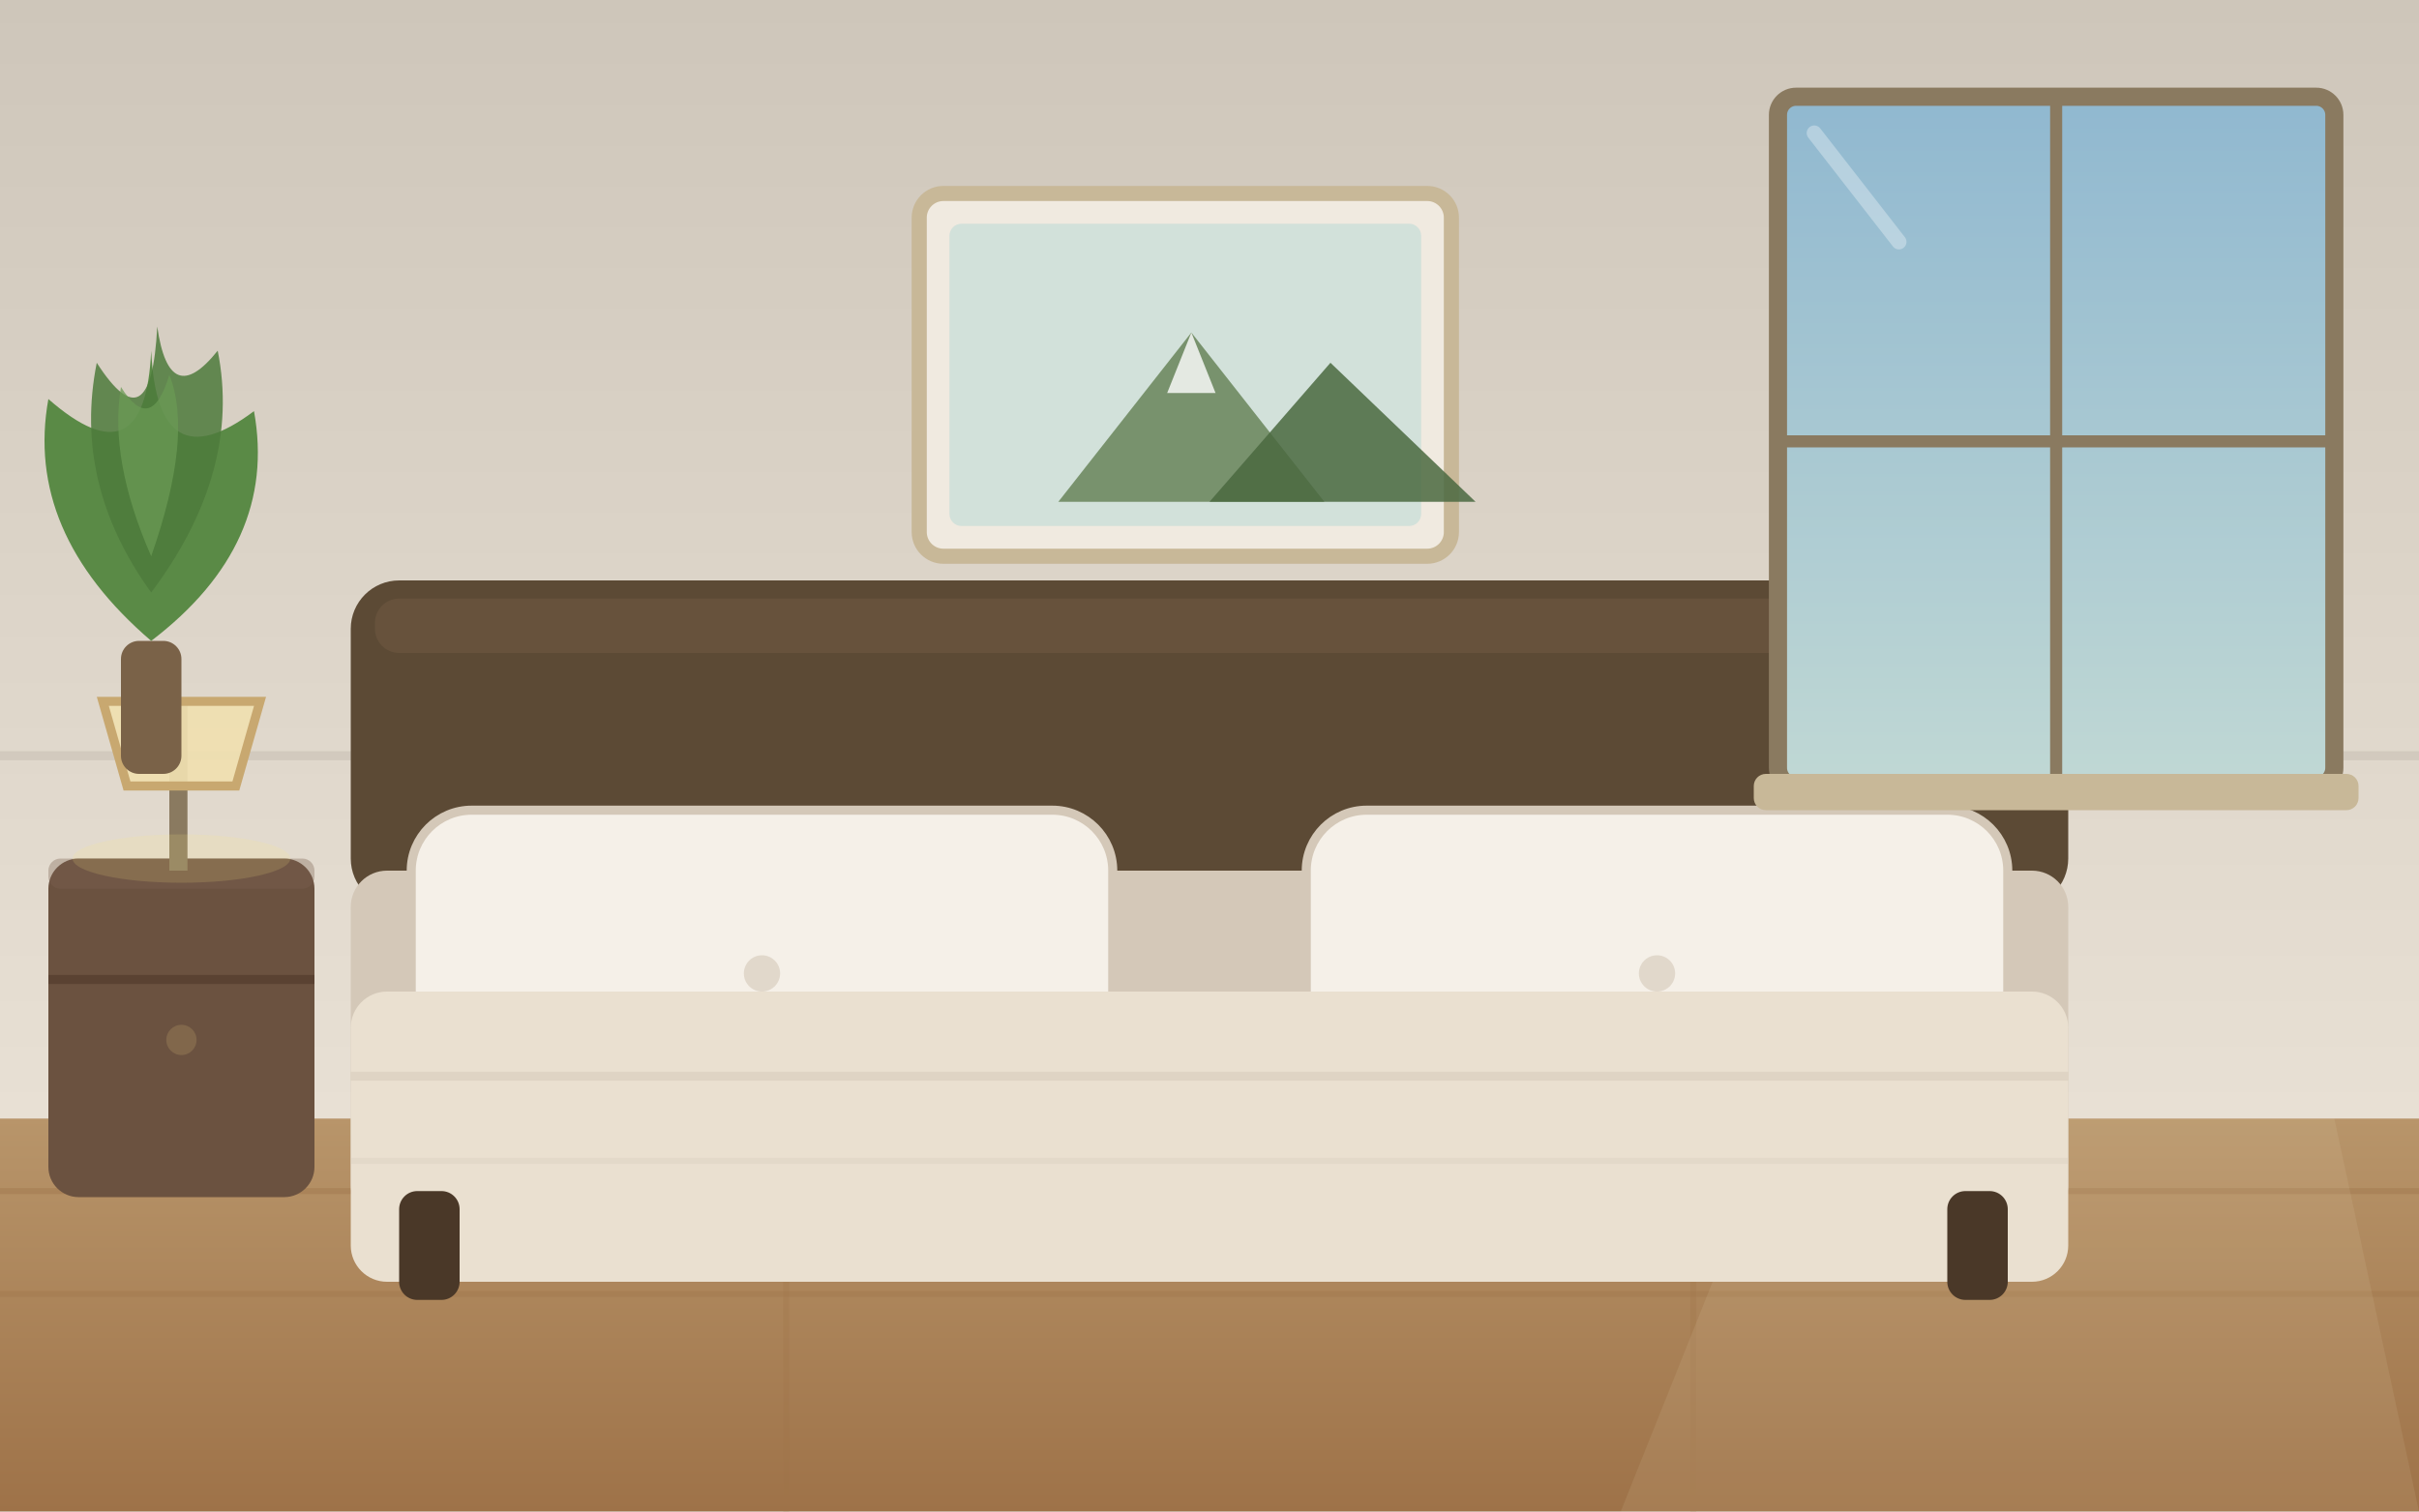
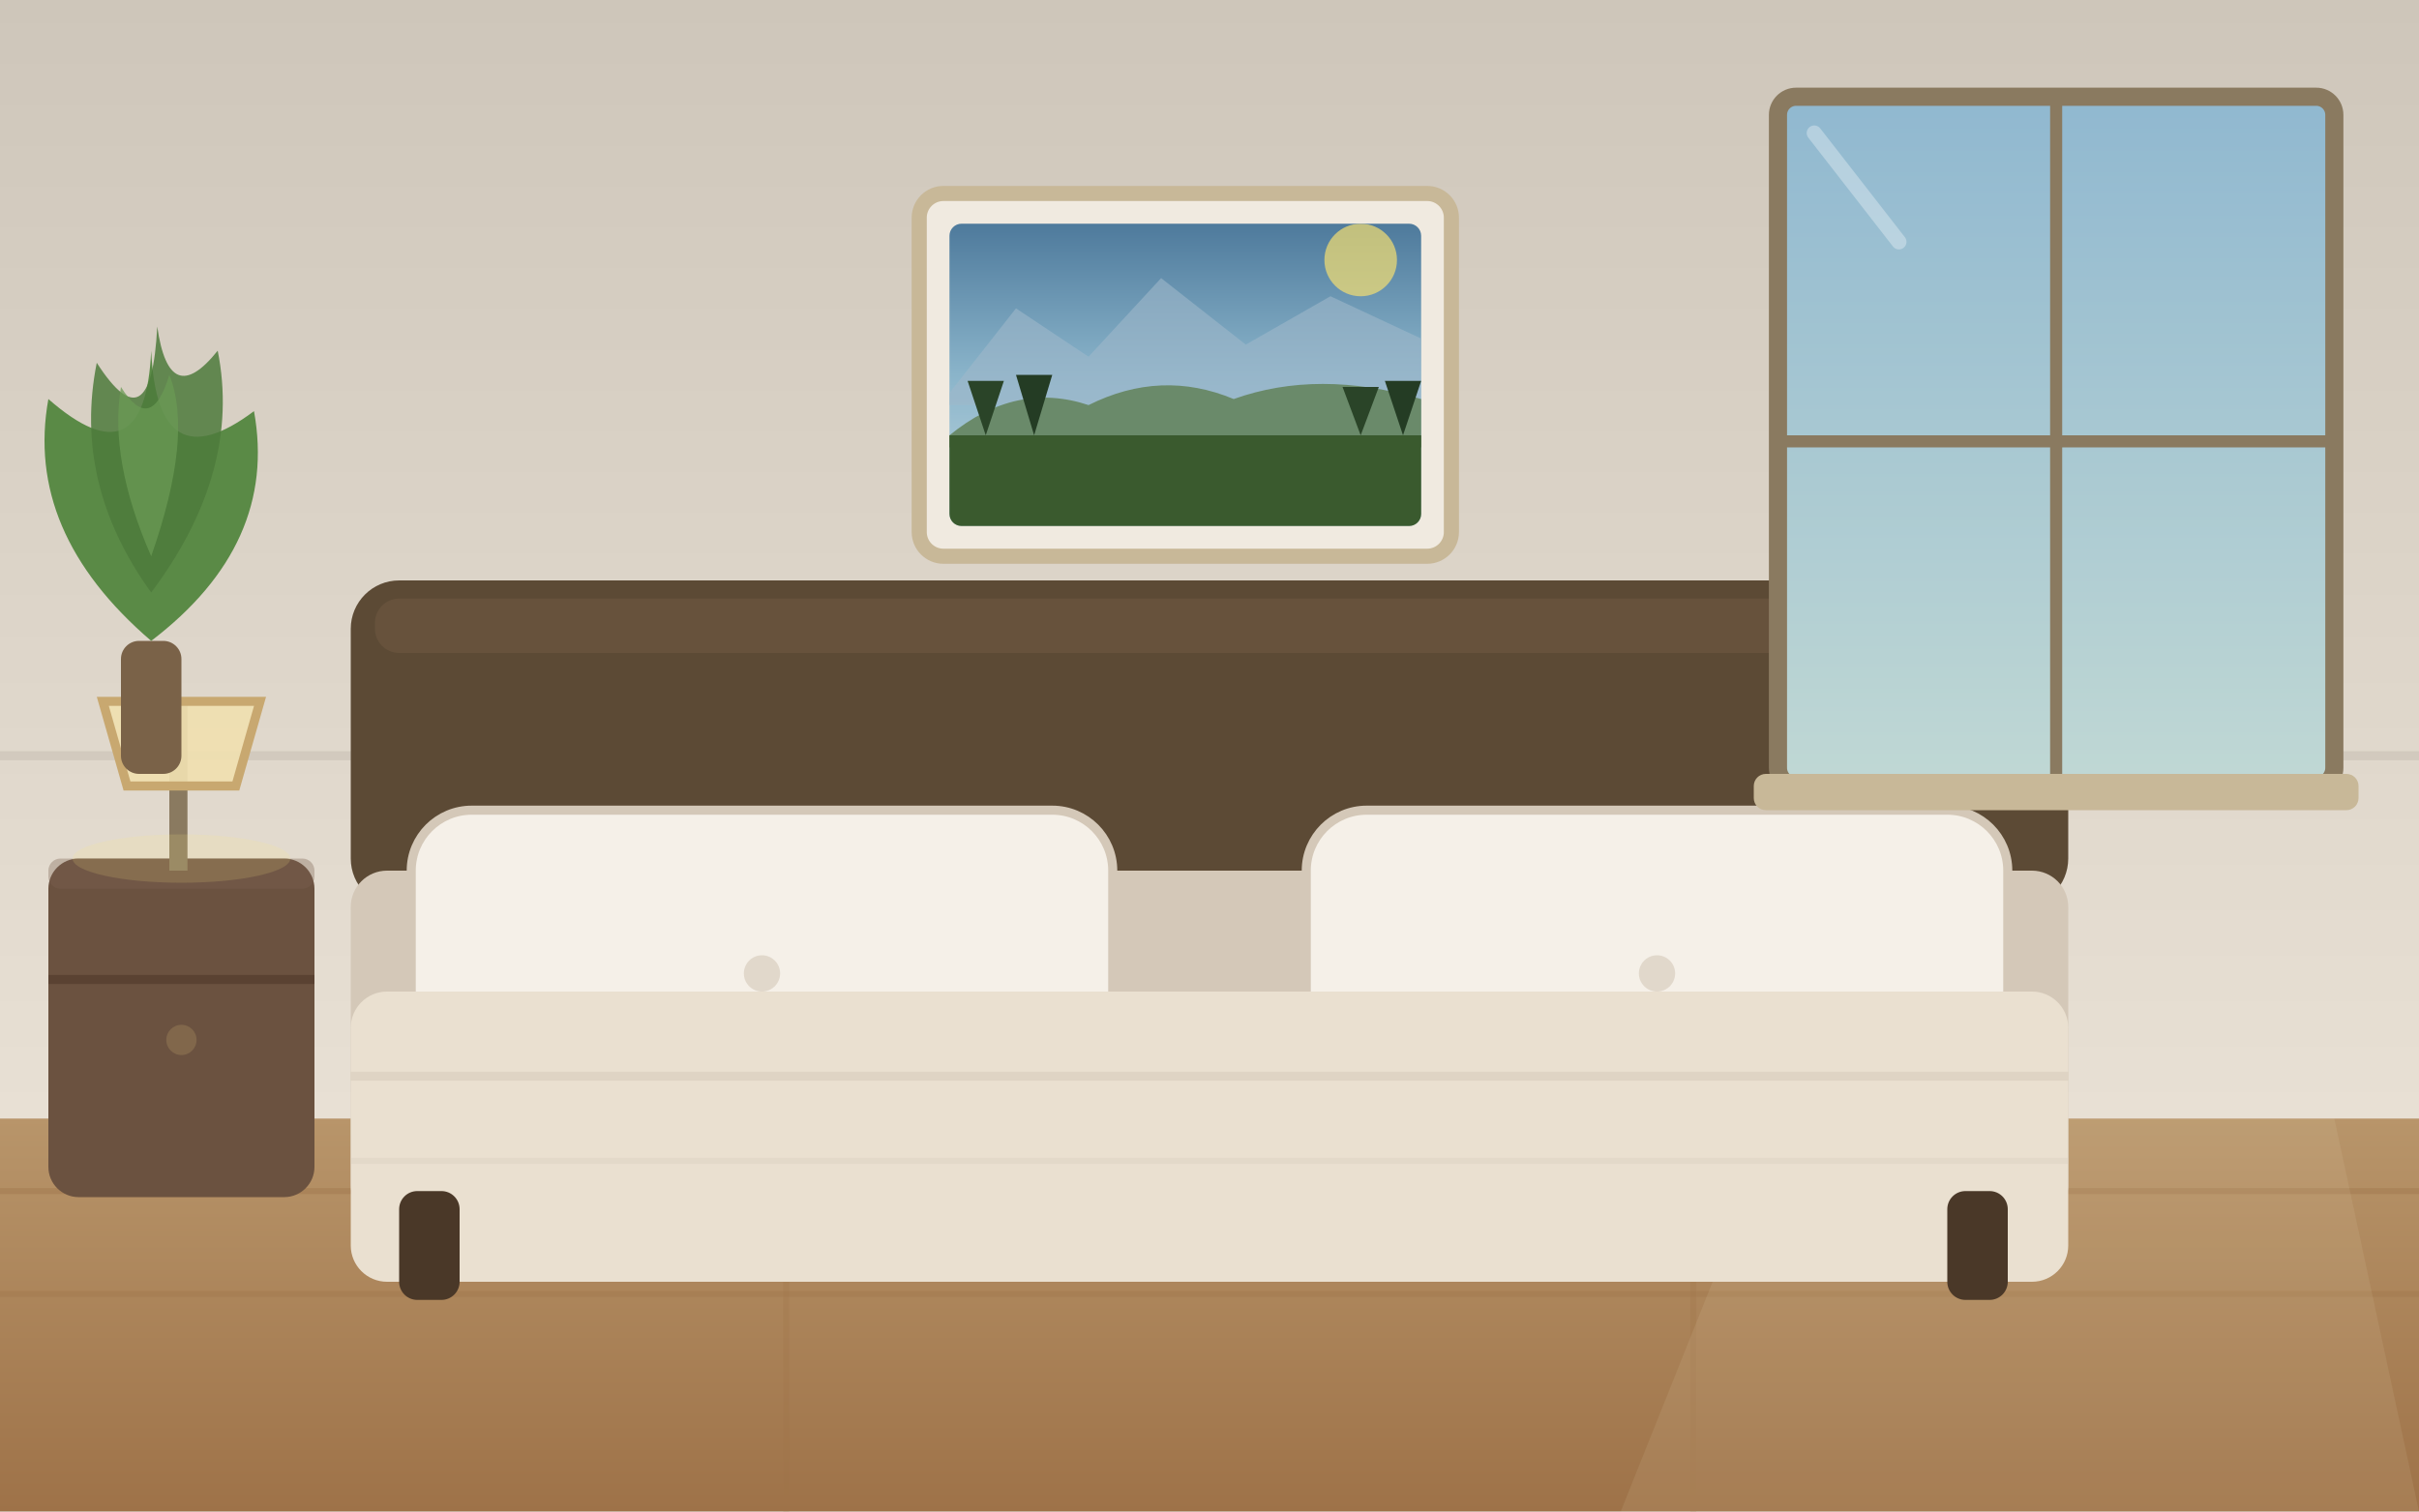
<svg xmlns="http://www.w3.org/2000/svg" viewBox="0 0 400 250" width="400" height="250">
  <defs>
    <linearGradient id="wall-ch" x1="0" y1="0" x2="0" y2="1">
      <stop offset="0%" stop-color="#CEC6BA" />
      <stop offset="55%" stop-color="#DDD5C9" />
      <stop offset="100%" stop-color="#E8E0D4" />
    </linearGradient>
    <linearGradient id="floor-ch" x1="0" y1="0" x2="0" y2="1">
      <stop offset="0%" stop-color="#B8956A" />
      <stop offset="100%" stop-color="#9E7248" />
    </linearGradient>
    <linearGradient id="win-ch" x1="0" y1="0" x2="0" y2="1">
      <stop offset="0%" stop-color="#90B8D0" />
      <stop offset="100%" stop-color="#C0D8D4" />
    </linearGradient>
+     <linearGradient id="sky-c" x1="0" y1="0" x2="0" y2="1">
+       <stop offset="0%" stop-color="#4E7A9C" />
+       <stop offset="50%" stop-color="#8AB4CA" />
+       <stop offset="100%" stop-color="#C0D8E0" />
+     </linearGradient>
+     <clipPath id="art-clip-c">
+       <rect x="157" y="37" width="78" height="50" rx="2" />
+     </clipPath>
  </defs>
  <rect width="400" height="185" fill="url(#wall-ch)" />
  <line x1="0" y1="125" x2="400" y2="125" stroke="#C0B8AC" stroke-width="1.5" opacity="0.45" />
  <rect x="0" y="185" width="400" height="65" fill="url(#floor-ch)" />
  <line x1="0" y1="197" x2="400" y2="197" stroke="#9E7248" stroke-width="1" opacity="0.4" />
  <line x1="0" y1="214" x2="400" y2="214" stroke="#9E7248" stroke-width="1" opacity="0.35" />
  <line x1="130" y1="185" x2="130" y2="250" stroke="#9E7248" stroke-width="1" opacity="0.28" />
  <line x1="280" y1="185" x2="280" y2="250" stroke="#9E7248" stroke-width="1" opacity="0.28" />
  <path d="M294 185 L386 185 L400 250 L268 250 Z" fill="#F0E8C8" opacity="0.09" />
  <ellipse cx="200" cy="204" rx="138" ry="7" fill="#3A2010" opacity="0.1" />
  <rect x="58" y="96" width="284" height="54" rx="8" fill="#5C4A35" />
  <rect x="62" y="99" width="276" height="9" rx="4" fill="#7A6248" opacity="0.35" />
  <rect x="58" y="144" width="284" height="58" rx="6" fill="#D4C8B8" />
  <rect x="68" y="134" width="116" height="54" rx="10" fill="#F5F0E8" />
  <rect x="68" y="134" width="116" height="54" fill="none" stroke="#D4C8B8" stroke-width="1.5" rx="10" />
  <circle cx="126" cy="161" r="3" fill="#D4C8B8" opacity="0.6" />
  <rect x="216" y="134" width="116" height="54" rx="10" fill="#F5F0E8" />
  <rect x="216" y="134" width="116" height="54" fill="none" stroke="#D4C8B8" stroke-width="1.5" rx="10" />
  <circle cx="274" cy="161" r="3" fill="#D4C8B8" opacity="0.6" />
  <rect x="58" y="164" width="284" height="48" rx="6" fill="#EAE0D0" />
  <line x1="58" y1="178" x2="342" y2="178" stroke="#D4C8B8" stroke-width="1.5" opacity="0.5" />
  <line x1="58" y1="192" x2="342" y2="192" stroke="#D4C8B8" stroke-width="1" opacity="0.3" />
  <rect x="66" y="197" width="10" height="18" rx="3" fill="#4A3828" />
  <rect x="322" y="197" width="10" height="18" rx="3" fill="#4A3828" />
  <rect x="8" y="142" width="44" height="56" rx="5" fill="#6B5240" />
  <line x1="8" y1="162" x2="52" y2="162" stroke="#5A4232" stroke-width="1.5" />
  <circle cx="30" cy="172" r="2.5" fill="#8A7050" opacity="0.7" />
  <rect x="8" y="142" width="44" height="5" rx="2" fill="#7A6050" opacity="0.35" />
  <rect x="28" y="116" width="3" height="28" fill="#8A7A60" />
  <path d="M17 116 L43 116 L39 130 L21 130 Z" fill="#F0E0B0" opacity="0.92" />
  <path d="M17 116 L43 116 L39 130 L21 130 Z" fill="none" stroke="#C8A870" stroke-width="1.5" />
  <ellipse cx="30" cy="142" rx="18" ry="4" fill="#F8E880" opacity="0.16" />
  <rect x="294" y="16" width="92" height="114" rx="3" fill="url(#win-ch)" />
  <rect x="294" y="16" width="92" height="114" fill="none" stroke="#8A7A60" stroke-width="3" rx="3" />
  <line x1="340" y1="16" x2="340" y2="130" stroke="#8A7A60" stroke-width="2" />
  <line x1="294" y1="73" x2="386" y2="73" stroke="#8A7A60" stroke-width="2" />
  <line x1="300" y1="22" x2="314" y2="40" stroke="white" stroke-width="2.5" opacity="0.32" stroke-linecap="round" />
  <rect x="290" y="128" width="100" height="6" rx="2" fill="#C8B898" />
  <rect x="20" y="106" width="10" height="22" rx="3" fill="#7A6248" />
  <path d="M25 106 Q4 88 8 66 Q24 80 25 58 Q26 80 42 68 Q46 90 25 106Z" fill="#5A8A46" />
  <path d="M25 98 Q12 80 16 60 Q25 74 26 54 Q28 68 36 58 Q40 78 25 98Z" fill="#4E7A3C" opacity="0.85" />
  <path d="M25 92 Q18 76 20 64 Q25 72 28 62 Q32 72 25 92Z" fill="#6A9A54" opacity="0.75" />
  <rect x="152" y="32" width="88" height="60" rx="4" fill="#F0EAE0" />
  <rect x="152" y="32" width="88" height="60" fill="none" stroke="#C8B898" stroke-width="2.5" rx="4" />
-   <rect x="157" y="37" width="78" height="50" rx="2" fill="#C8DDD8" opacity="0.75" />
-   <polygon points="175,83 197,55 219,83" fill="#5A7848" opacity="0.75" />
-   <polygon points="200,83 220,60 244,83" fill="#4A6840" opacity="0.85" />
-   <polygon points="197,55 193,65 201,65" fill="white" opacity="0.8" />
+   <g clip-path="url(#art-clip-c)">
+     <rect x="157" y="37" width="78" height="50" fill="url(#sky-c)" />
+     <circle cx="225" cy="43" r="6" fill="#F8E070" opacity="0.68" />
+     <polygon points="157,65 168,51 180,59 192,46 206,57 220,49 235,56 235,67 157,67" fill="#9EB8CA" opacity="0.6" />
+     <path d="M157 72 Q168 63 180 67 Q192 61 204 66 Q218 61 235 66 L235 74 L157 74 Z" fill="#6A8A6A" />
+     <rect x="157" y="72" width="78" height="15" fill="#3A5A2E" />
+     <polygon points="163,72 160,63 166,63" fill="#2A4428" />
+     <polygon points="171,72 168,62 174,62" fill="#243C24" />
+     <polygon points="225,72 222,64 228,64" fill="#2A4428" />
+     <polygon points="232,72 229,63 235,63" fill="#243C24" />
+   </g>
</svg>
